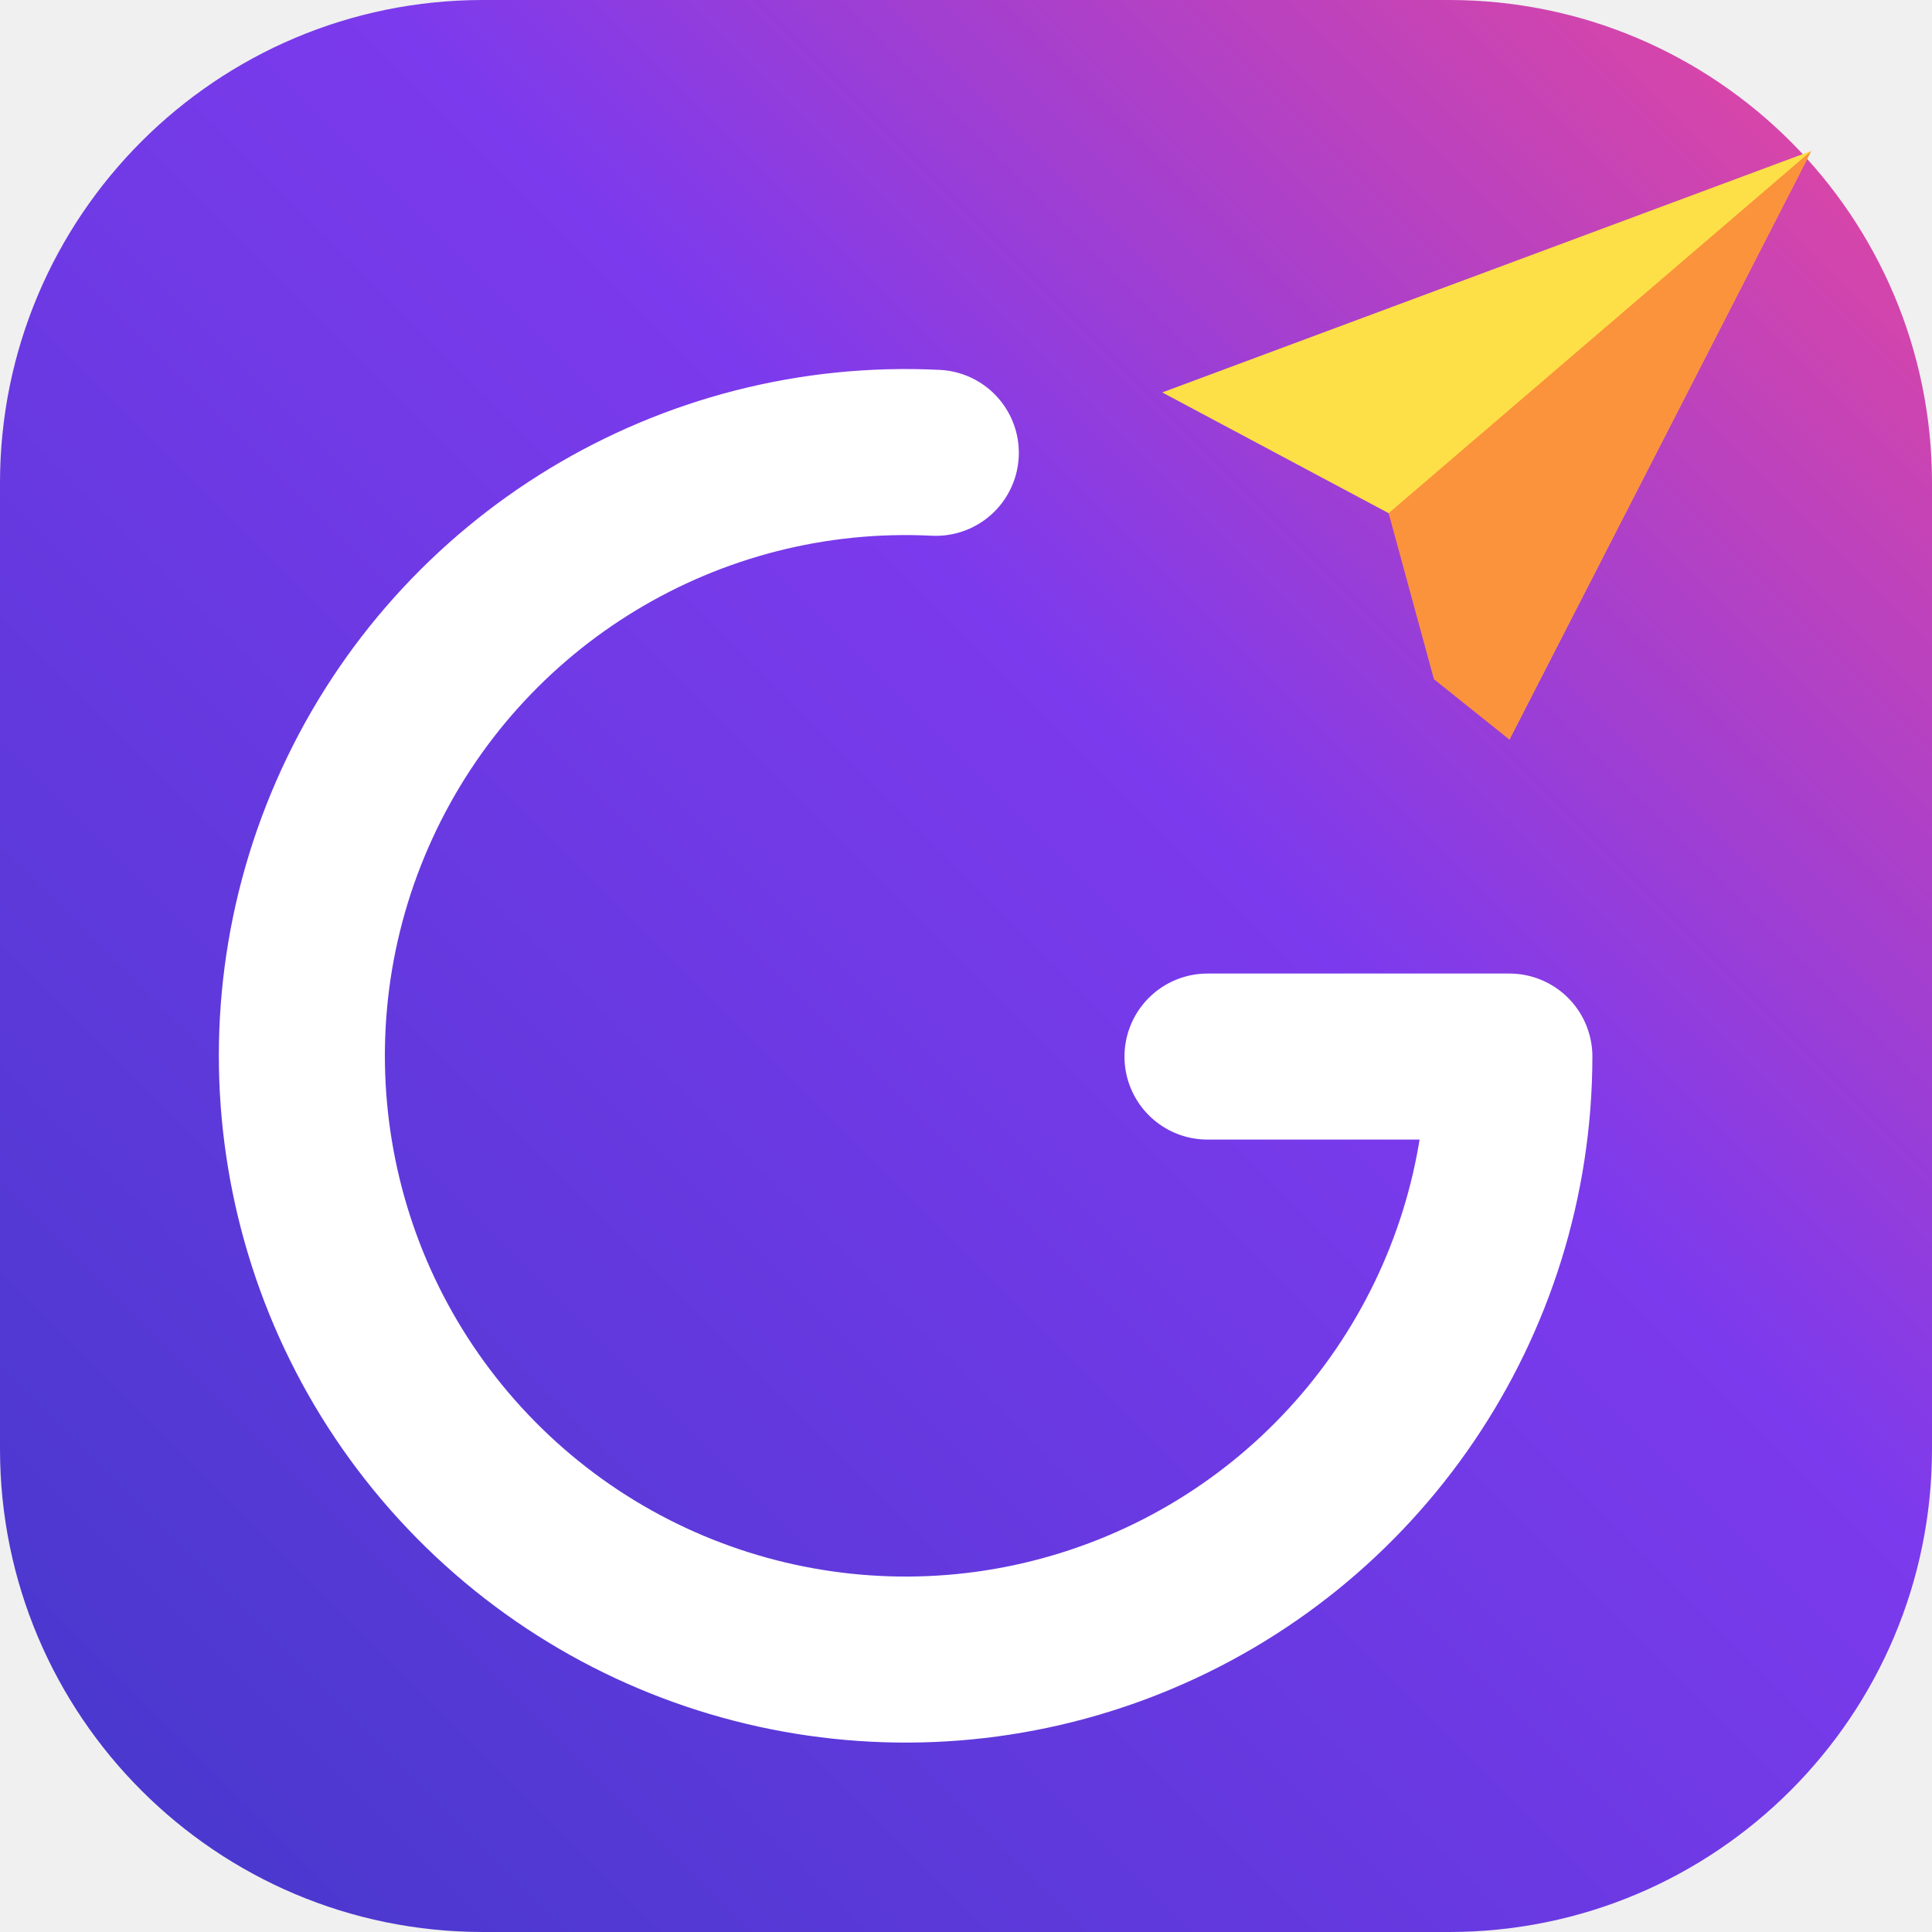
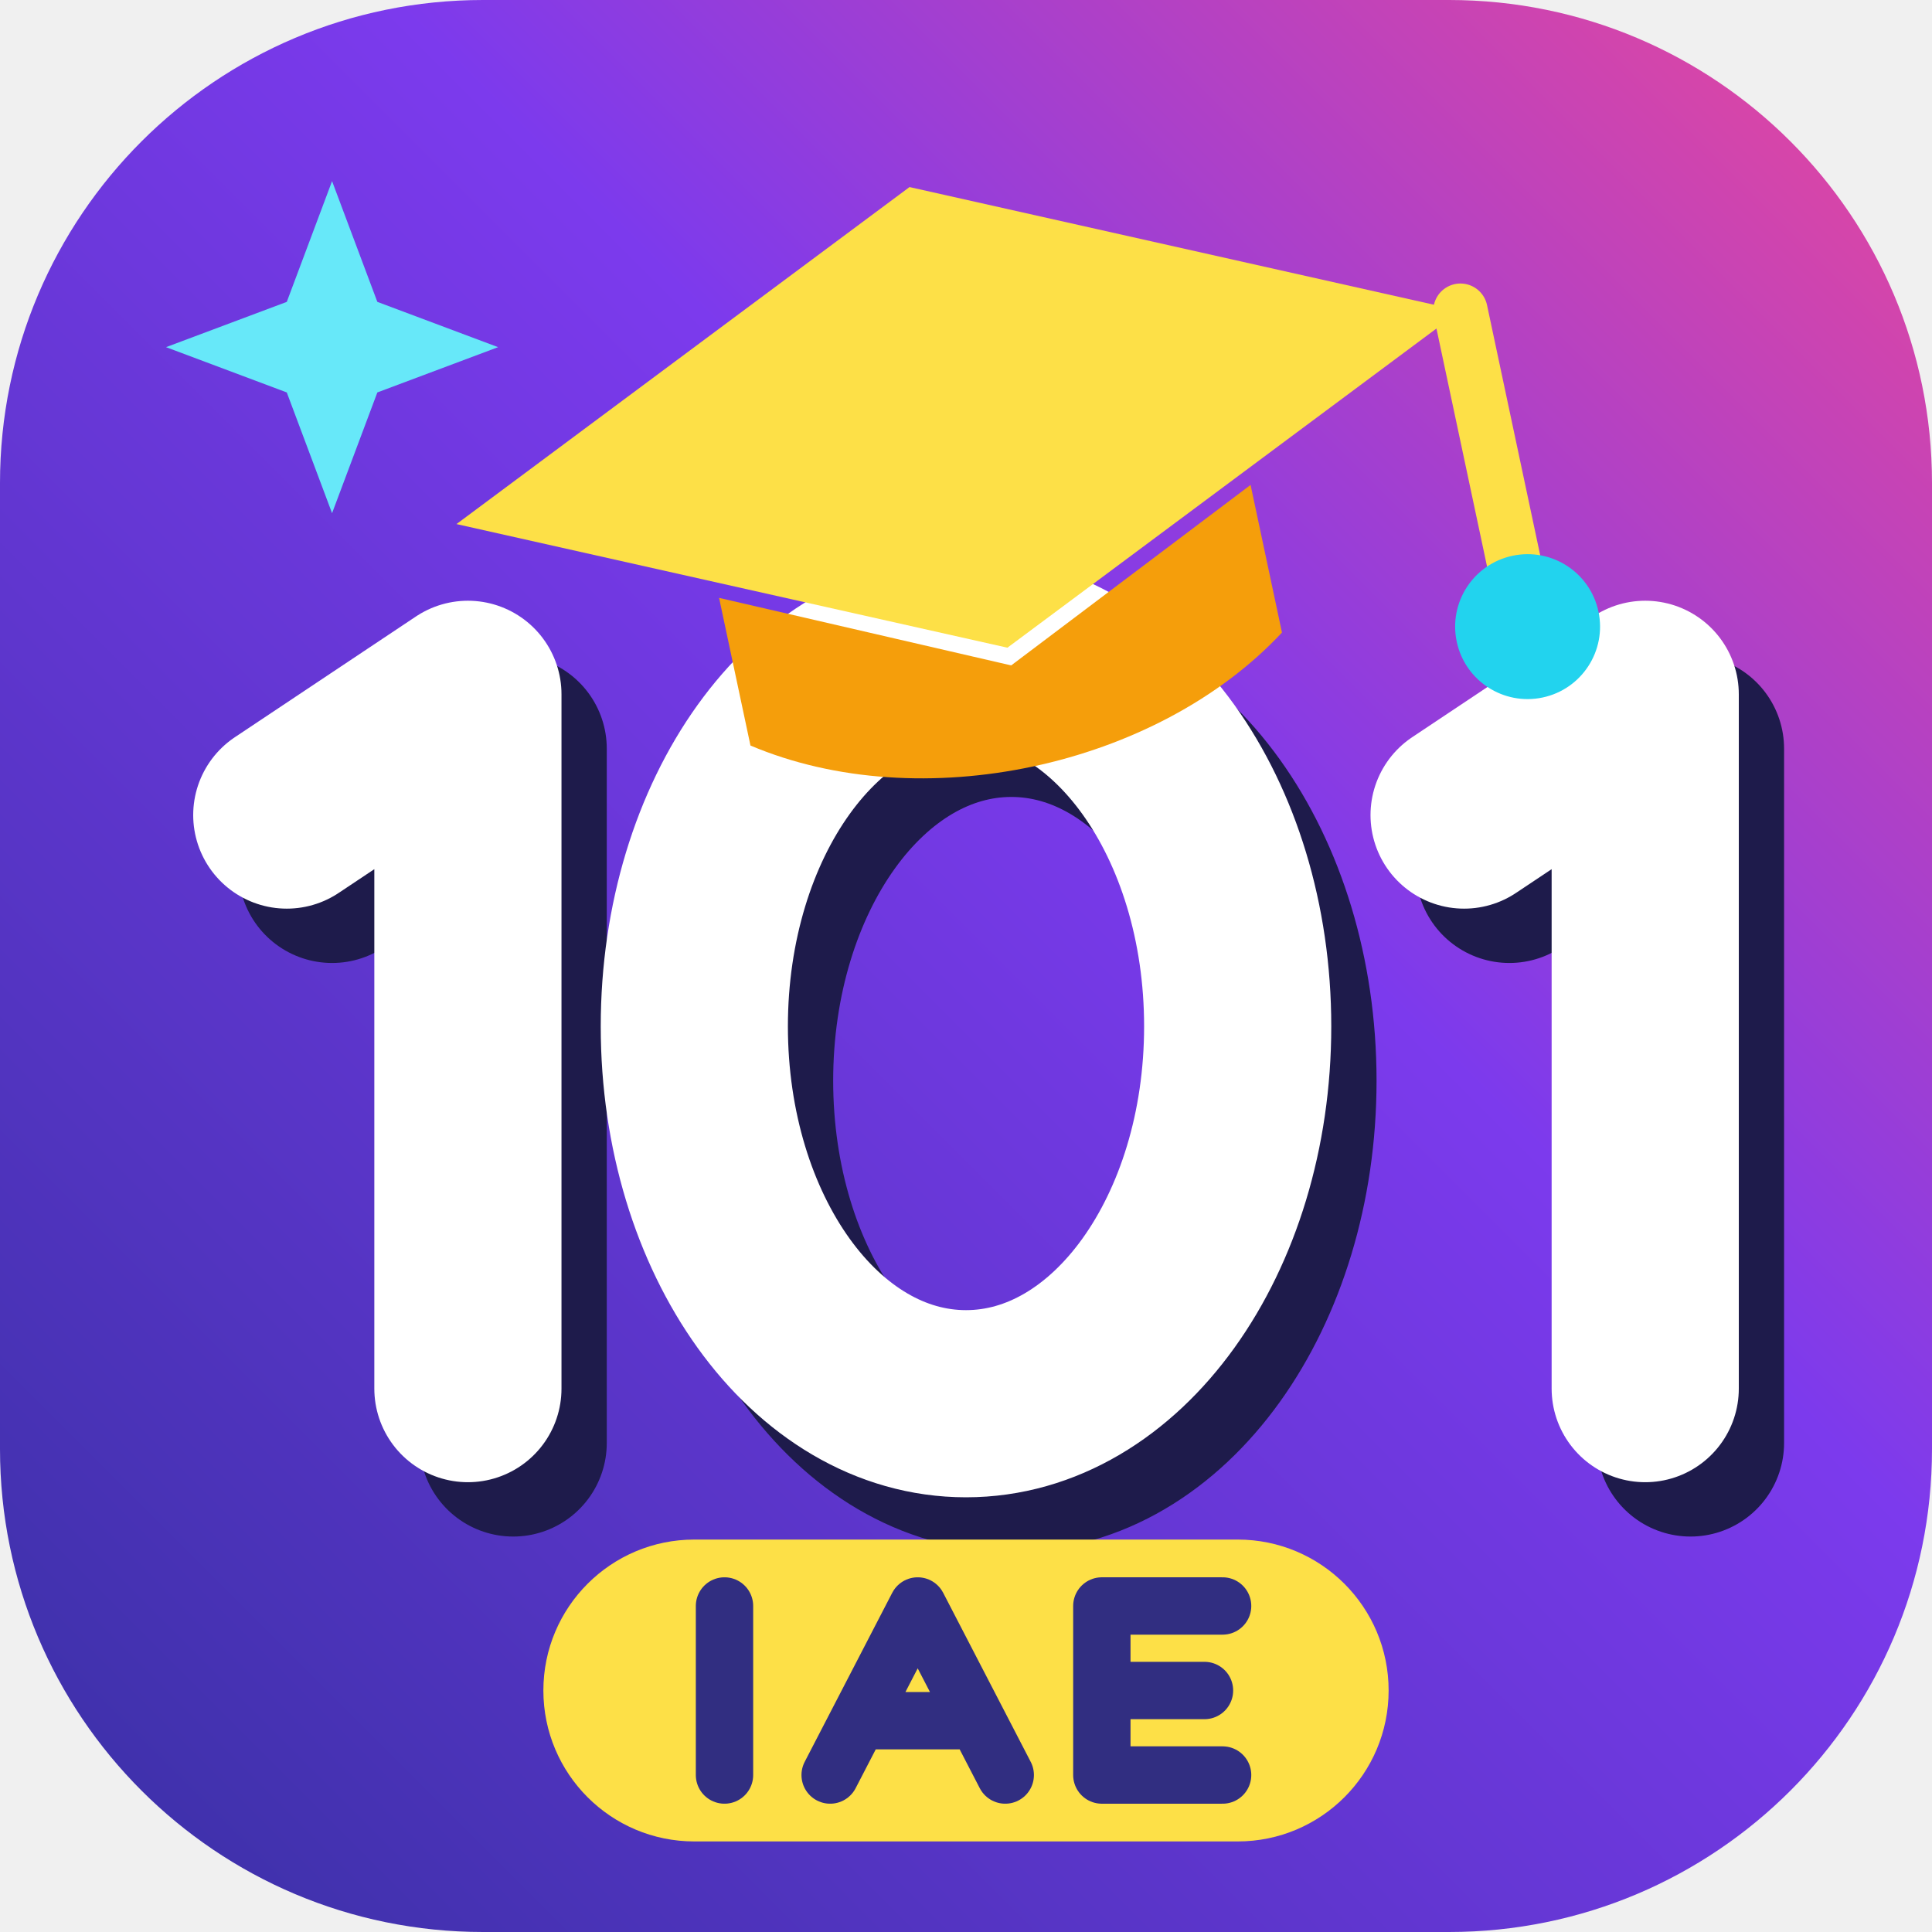
<svg xmlns="http://www.w3.org/2000/svg" viewBox="0 0 64 64">
  <defs>
    <linearGradient id="fondo" x1="0" y1="1" x2="1" y2="0">
-       <stop offset="0" stop-color="#4338ca" />
+       <stop offset="0" stop-color="#3730a3" />
      <stop offset="0.6" stop-color="#7c3aed" />
      <stop offset="1" stop-color="#ec4899" />
    </linearGradient>
  </defs>
  <rect width="64" height="64" rx="16" fill="url(#fondo)" />
-   <path d="M31 15A20 20 0 1 0 50 35H40" fill="none" stroke="#fff" stroke-width="5.5" stroke-linecap="round" stroke-linejoin="round" />
-   <path d="M60 5L38.5 13l7.5 4 4 7.5z" fill="#fde047" />
-   <path d="M60 5L46 17l1.5 5.5 2.5 2z" fill="#fb923c" />
+   <path d="M11 6l1.5 4 4 1.5-4 1.5-1.5 4-1.5-4-4-1.5 4-1.500z" fill="#67e8f9" />
+   <g fill="none" stroke-width="6.2" stroke-linecap="round" stroke-linejoin="round">
+     <path d="M9.5 27l6-4v23M32 21.5c5 0 9 5.6 9 12.5s-4 12.5-9 12.5-9-5.6-9-12.5 4-12.5 9-12.5zM48.5 27l6-4v23" stroke="#1e1b4b" transform="translate(1.5 1.8)" />
+     <path d="M9.5 27l6-4v23M32 21.5c5 0 9 5.6 9 12.5s-4 12.5-9 12.5-9-5.6-9-12.5 4-12.5 9-12.5zM48.5 27l6-4v23" stroke="#fff" />
+   </g>
+   <g transform="rotate(-12 32 15)">
+     <path d="M23 18v5c5 3.5 13 3.5 18 0v-5l-9 4.2z" fill="#f59e0b" />
+     <path d="M32 6l17 7.8-17 7.8-17-7.8z" fill="#fde047" />
+     <path d="M49 13.8v9" stroke="#fde047" stroke-width="1.8" stroke-linecap="round" />
+     <circle cx="49" cy="24.5" r="2.4" fill="#22d3ee" />
+   </g>
+   <rect x="18" y="51" width="28" height="10" rx="5" fill="#fde047" />
+   <path d="M24 53.2v5.6M27.5 58.8l2.9-5.6 2.9 5.600M28.6 57h3.600M40.5 53.200H36.500v5.600h4M36.5 56h3.4" fill="none" stroke="#312e81" stroke-width="1.9" stroke-linecap="round" stroke-linejoin="round" />
</svg>
